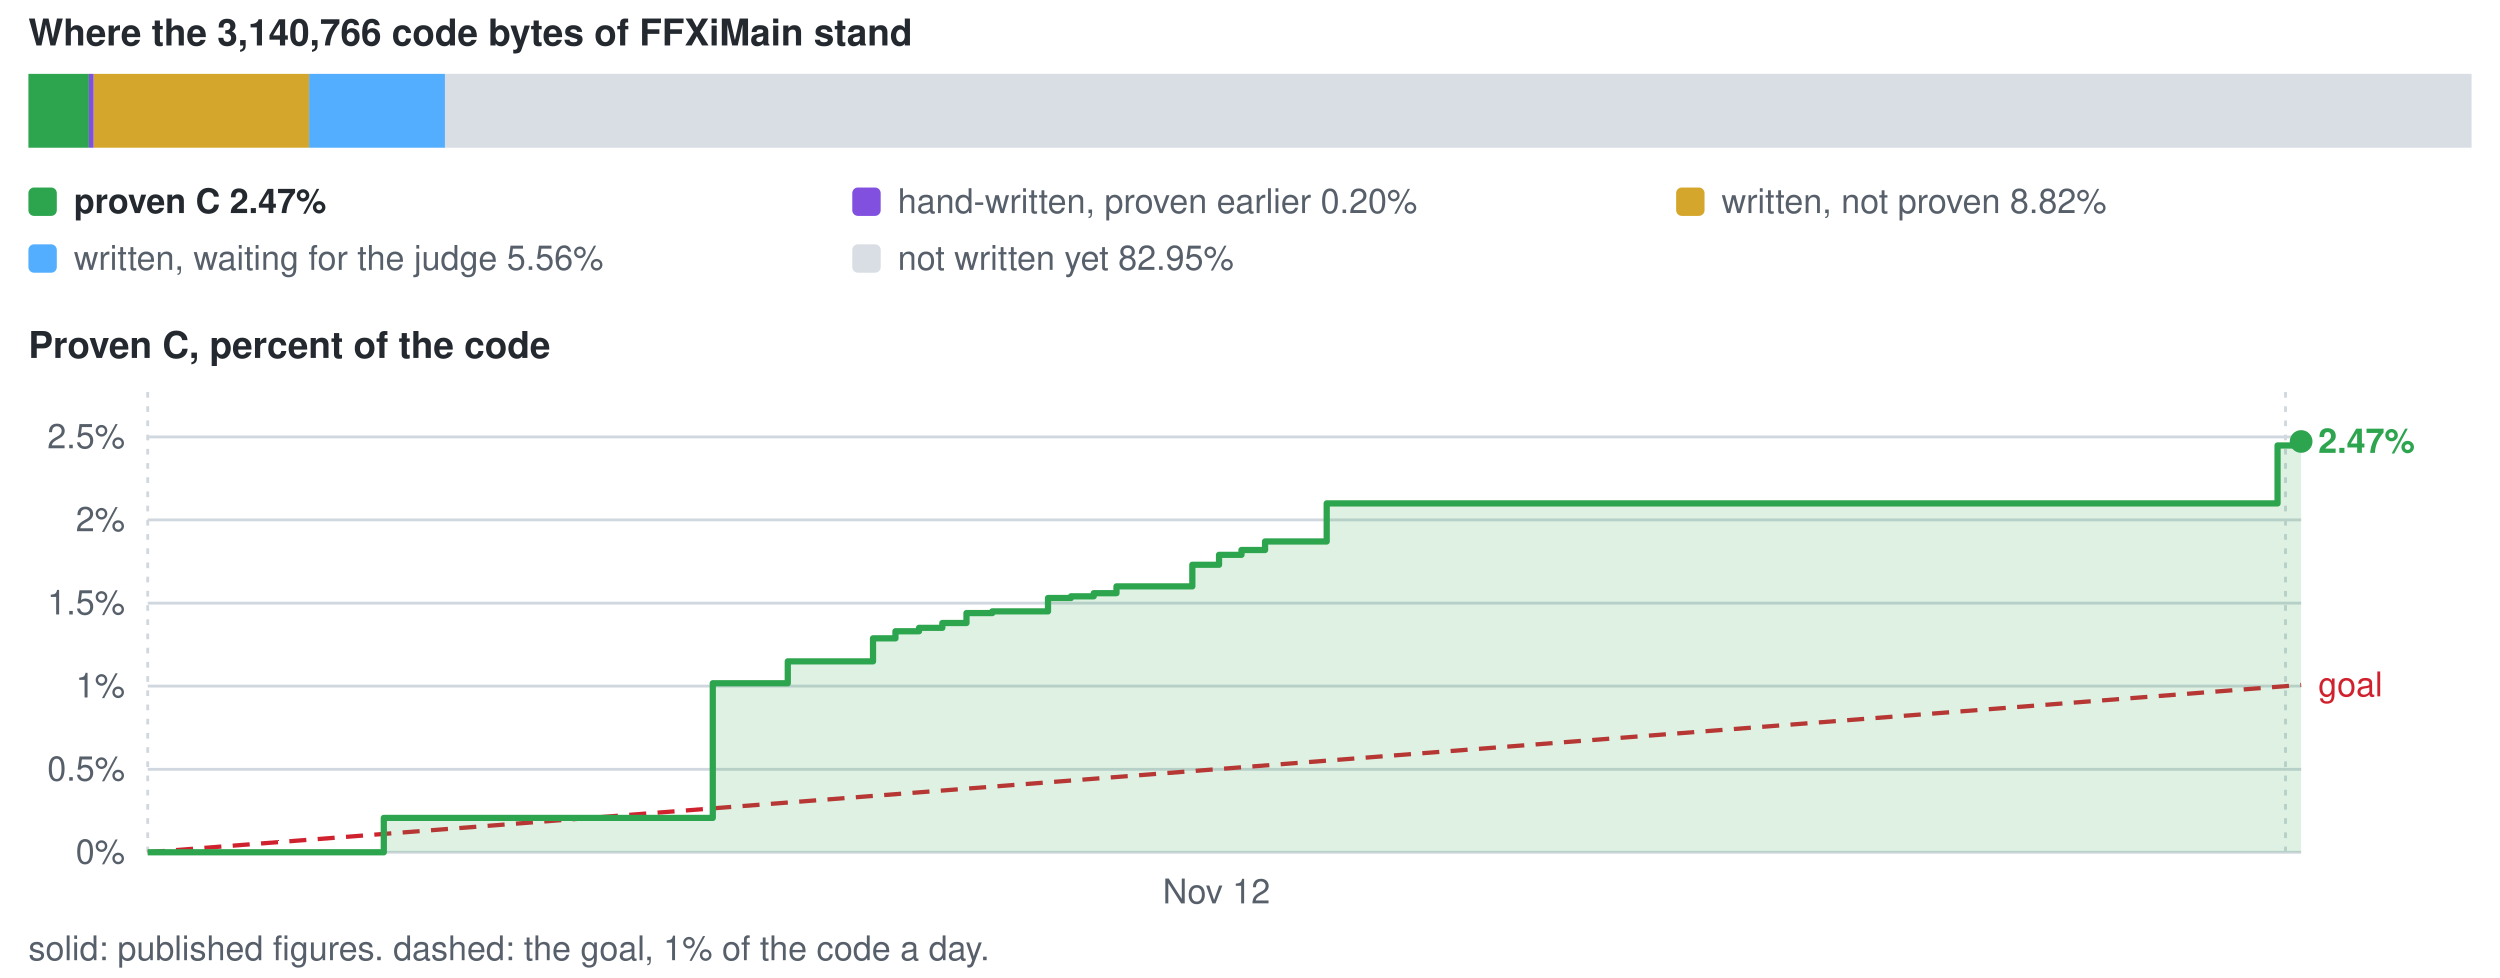
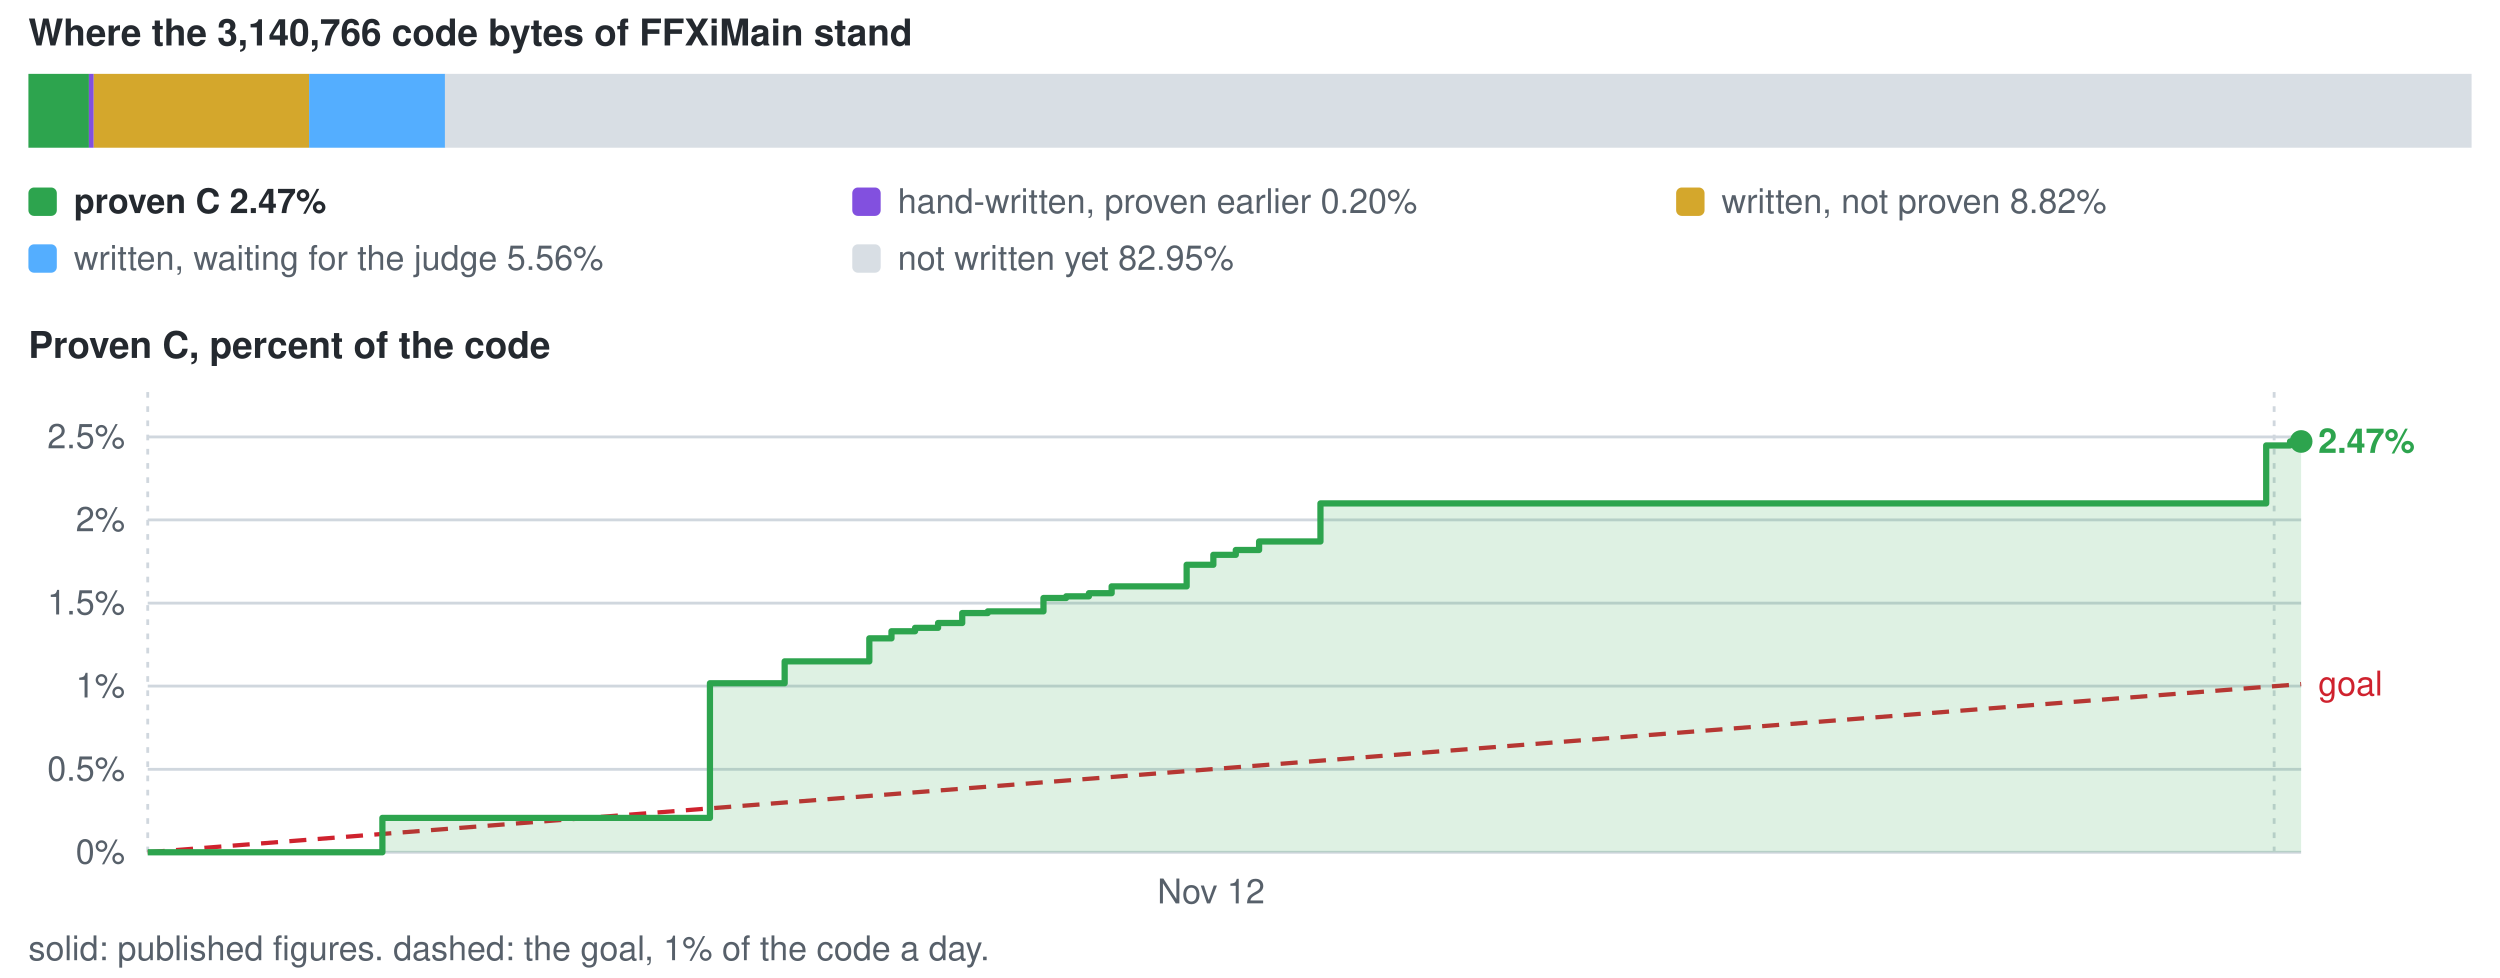
<svg xmlns="http://www.w3.org/2000/svg" viewBox="0 0 880 344" width="880" height="344" role="img" aria-label="conversion progress">
  <style>text{font-family:-apple-system,BlinkMacSystemFont,'Segoe UI',Helvetica,Arial,sans-serif;font-size:12px;fill:#57606a}.s{fill:#24292f;font-weight:600}.b{font-size:13px}</style>
  <text x="10" y="16" class="s b">Where the 3,140,766 code bytes of FFXiMain stand</text>
  <rect x="10.0" y="26" width="21.3" height="26" fill="#2da44e" />
  <rect x="31.3" y="26" width="1.7" height="26" fill="#8250df" />
  <rect x="33.0" y="26" width="75.8" height="26" fill="#d4a72c" />
  <rect x="108.8" y="26" width="47.9" height="26" fill="#54aeff" />
  <rect x="156.6" y="26" width="713.4" height="26" fill="#d8dee4" />
  <rect x="10" y="66" width="10" height="10" rx="2" fill="#2da44e" />
  <text x="26" y="75" class="s">proven C 2.47%</text>
  <rect x="300" y="66" width="10" height="10" rx="2" fill="#8250df" />
  <text x="316" y="75">hand-written, proven earlier 0.20%</text>
  <rect x="590" y="66" width="10" height="10" rx="2" fill="#d4a72c" />
  <text x="606" y="75">written, not proven 8.82%</text>
  <rect x="10" y="86" width="10" height="10" rx="2" fill="#54aeff" />
  <text x="26" y="95">written, waiting for the judge 5.56%</text>
  <rect x="300" y="86" width="10" height="10" rx="2" fill="#d8dee4" />
  <text x="316" y="95">not written yet 82.95%</text>
  <text x="10" y="126" class="s b">Proven C, percent of the code</text>
  <line x1="52" y1="300.0" x2="810" y2="300.0" stroke="#d0d7de" stroke-width="1" />
  <text x="44" y="304.0" text-anchor="end">0%</text>
  <line x1="52" y1="270.8" x2="810" y2="270.8" stroke="#d0d7de" stroke-width="1" />
  <text x="44" y="274.8" text-anchor="end">0.5%</text>
  <line x1="52" y1="241.5" x2="810" y2="241.5" stroke="#d0d7de" stroke-width="1" />
  <text x="44" y="245.5" text-anchor="end">1%</text>
  <line x1="52" y1="212.3" x2="810" y2="212.3" stroke="#d0d7de" stroke-width="1" />
  <text x="44" y="216.3" text-anchor="end">1.5%</text>
  <line x1="52" y1="183.0" x2="810" y2="183.0" stroke="#d0d7de" stroke-width="1" />
  <text x="44" y="187.0" text-anchor="end">2%</text>
  <line x1="52" y1="153.8" x2="810" y2="153.8" stroke="#d0d7de" stroke-width="1" />
  <text x="44" y="157.8" text-anchor="end">2.5%</text>
  <line x1="52.0" y1="138" x2="52.0" y2="300" stroke="#d0d7de" stroke-width="1" stroke-dasharray="2 3" />
-   <text x="428.2" y="318" text-anchor="middle">Nov 12</text>
-   <line x1="804.5" y1="138" x2="804.5" y2="300" stroke="#d0d7de" stroke-width="1" stroke-dasharray="2 3" />
-   <line x1="52.0" y1="300.0" x2="810.0" y2="241.1" stroke="#cf222e" stroke-width="1.5" stroke-dasharray="6 4" />
-   <text x="816.0" y="245.1" style="fill:#cf222e">goal</text>
-   <path d="M52.0 300.0 H135.1 V287.9 H250.9 V240.5 H277.3 V232.8 H307.3 V224.7 H315.2 V222.2 H323.5 V221.0 H331.7 V219.3 H340.2 V215.8 H349.3 V215.2 H368.9 V210.5 H377.0 V209.9 H385.0 V208.8 H393.0 V206.4 H419.7 V198.8 H429.1 V195.3 H437.0 V193.6 H445.3 V190.6 H467.0 V177.2 H801.7 V156.8 H801.8 V156.8 H810.0 V155.4 V300.0 H52.0 Z" fill="#2da44e" fill-opacity="0.16" />
-   <path d="M52.0 300.0 H135.1 V287.9 H250.9 V240.5 H277.3 V232.8 H307.3 V224.7 H315.2 V222.2 H323.5 V221.0 H331.7 V219.3 H340.2 V215.8 H349.3 V215.2 H368.9 V210.5 H377.0 V209.9 H385.0 V208.8 H393.0 V206.4 H419.7 V198.8 H429.1 V195.3 H437.0 V193.6 H445.3 V190.6 H467.0 V177.2 H801.7 V156.8 H801.8 V156.8 H810.0 V155.4" fill="none" stroke="#2da44e" stroke-width="2.2" stroke-linejoin="round" />
+   <text x="426.3" y="318" text-anchor="middle">Nov 12</text>
+   <line x1="800.5" y1="138" x2="800.5" y2="300" stroke="#d0d7de" stroke-width="1" stroke-dasharray="2 3" />
+   <line x1="52.0" y1="300.0" x2="810.0" y2="240.8" stroke="#cf222e" stroke-width="1.5" stroke-dasharray="6 4" />
+   <text x="816.0" y="244.8" style="fill:#cf222e">goal</text>
+   <path d="M52.0 300.0 H134.6 V287.9 H249.9 V240.5 H276.2 V232.8 H306.0 V224.7 H313.8 V222.2 H322.1 V221.0 H330.2 V219.3 H338.7 V215.8 H347.7 V215.2 H367.3 V210.5 H375.3 V209.9 H383.3 V208.8 H391.3 V206.4 H417.7 V198.8 H427.1 V195.3 H435.0 V193.6 H443.2 V190.6 H464.8 V177.2 H797.7 V156.8 H797.9 V156.8 H806.1 V155.4 H810.0 V155.4 V300.0 H52.0 Z" fill="#2da44e" fill-opacity="0.16" />
+   <path d="M52.0 300.0 H134.6 V287.9 H249.9 V240.5 H276.2 V232.8 H306.0 V224.7 H313.8 V222.2 H322.1 V221.0 H330.2 V219.3 H338.7 V215.8 H347.7 V215.2 H367.3 V210.5 H375.3 V209.9 H383.3 V208.8 H391.3 V206.4 H417.7 V198.8 H427.1 V195.3 H435.0 V193.6 H443.2 V190.6 H464.8 V177.2 H797.7 V156.8 H797.9 V156.8 H806.1 V155.4 H810.0 V155.4" fill="none" stroke="#2da44e" stroke-width="2.2" stroke-linejoin="round" />
  <circle cx="810.0" cy="155.4" r="4" fill="#2da44e" />
  <text x="816.0" y="159.4" class="s" style="fill:#2da44e">2.47%</text>
  <text x="10" y="338">solid: published figures. dashed: the goal, 1% of the code a day.</text>
</svg>
